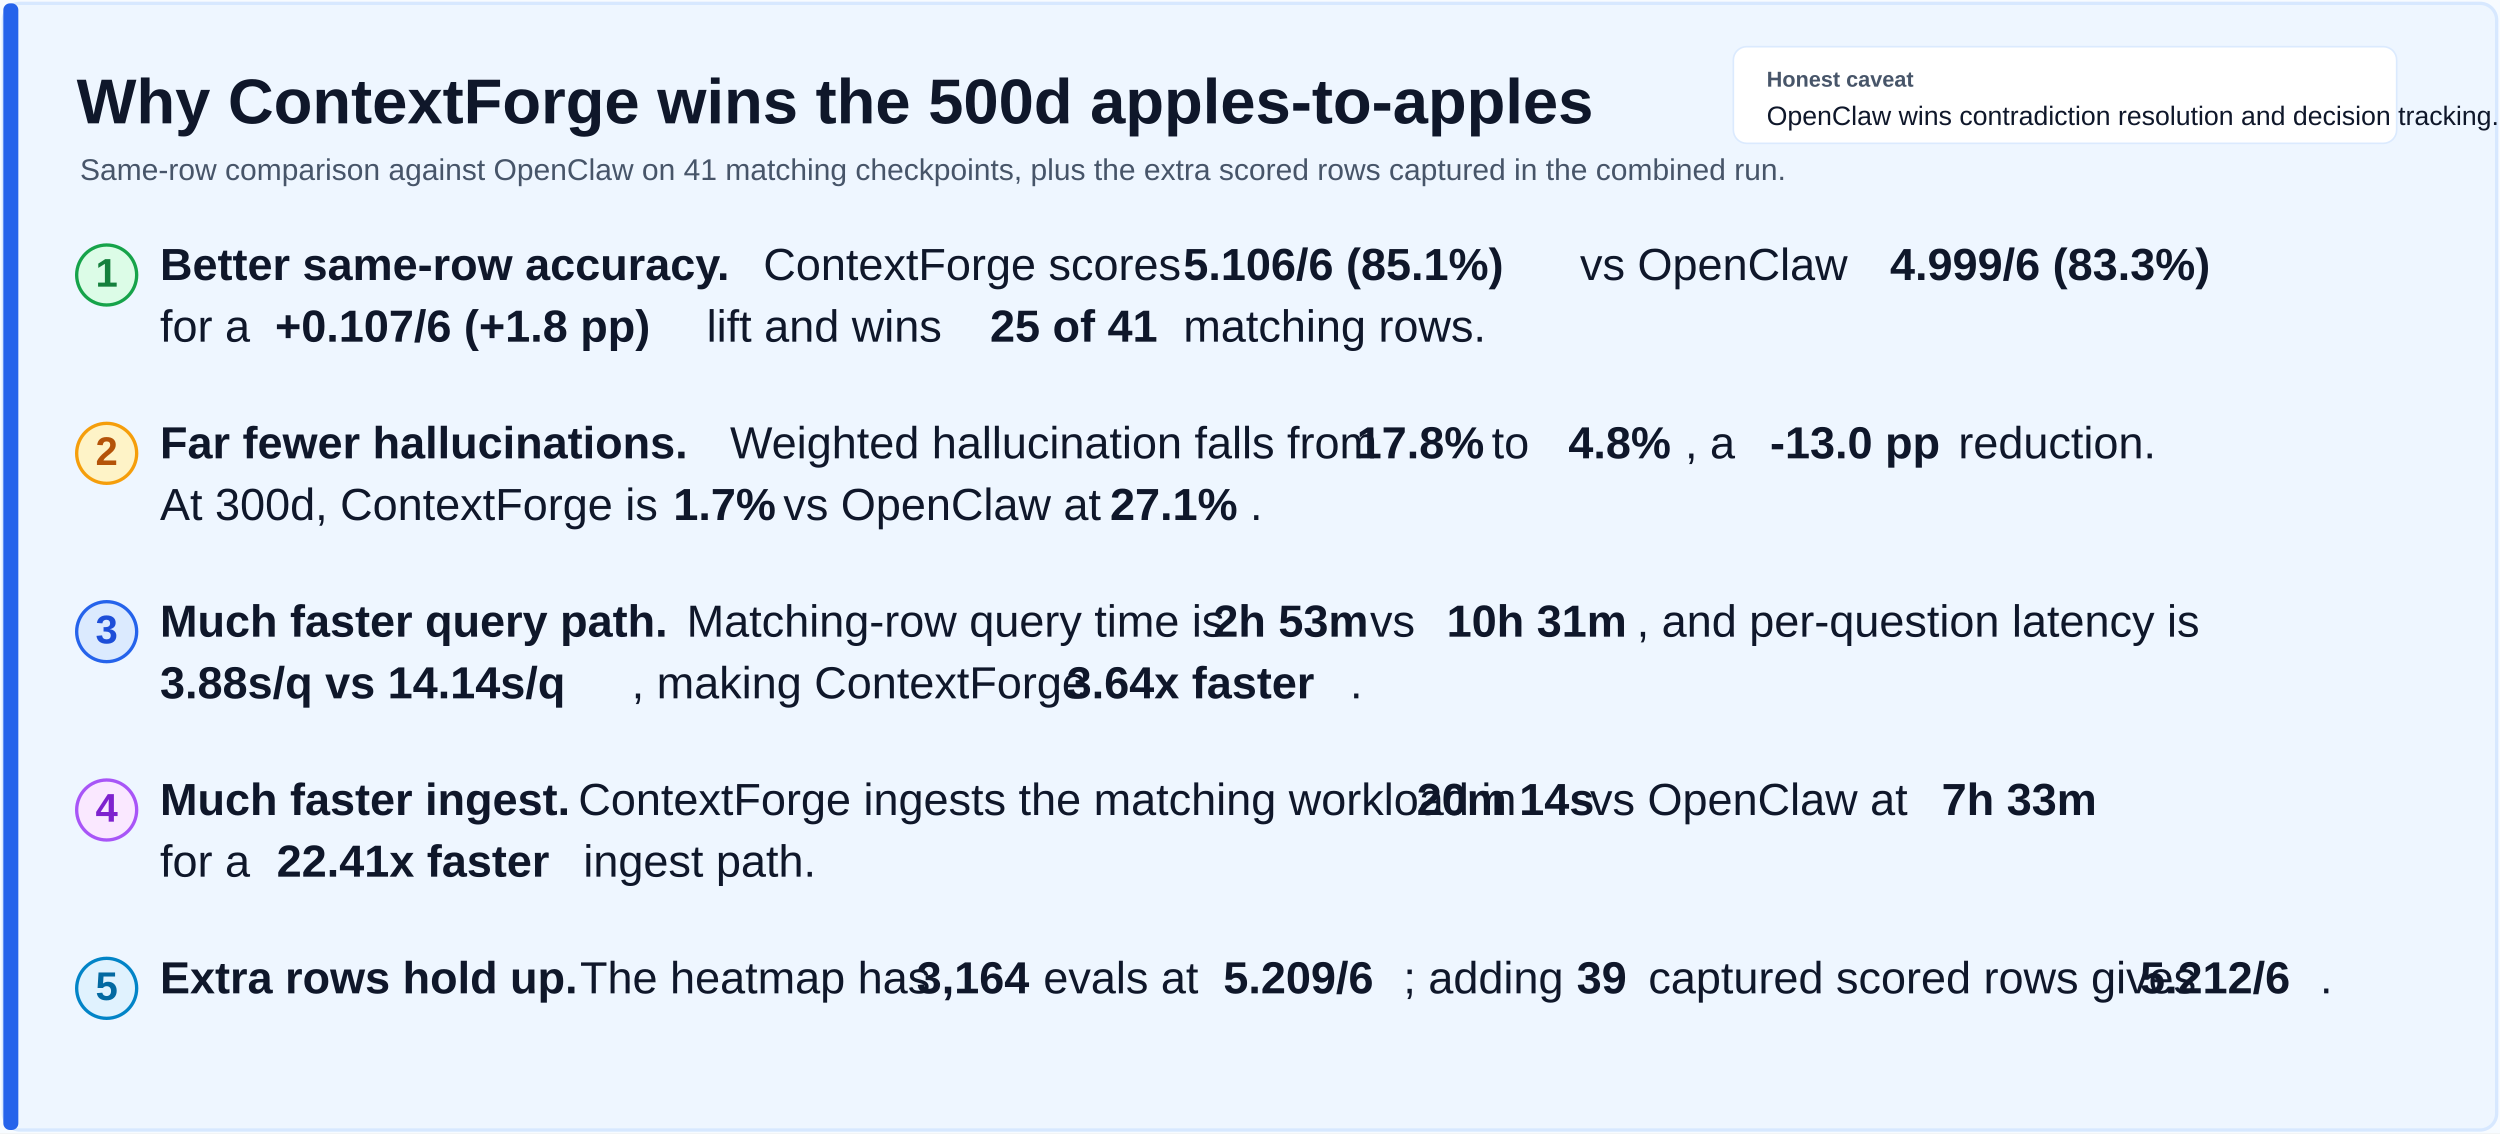
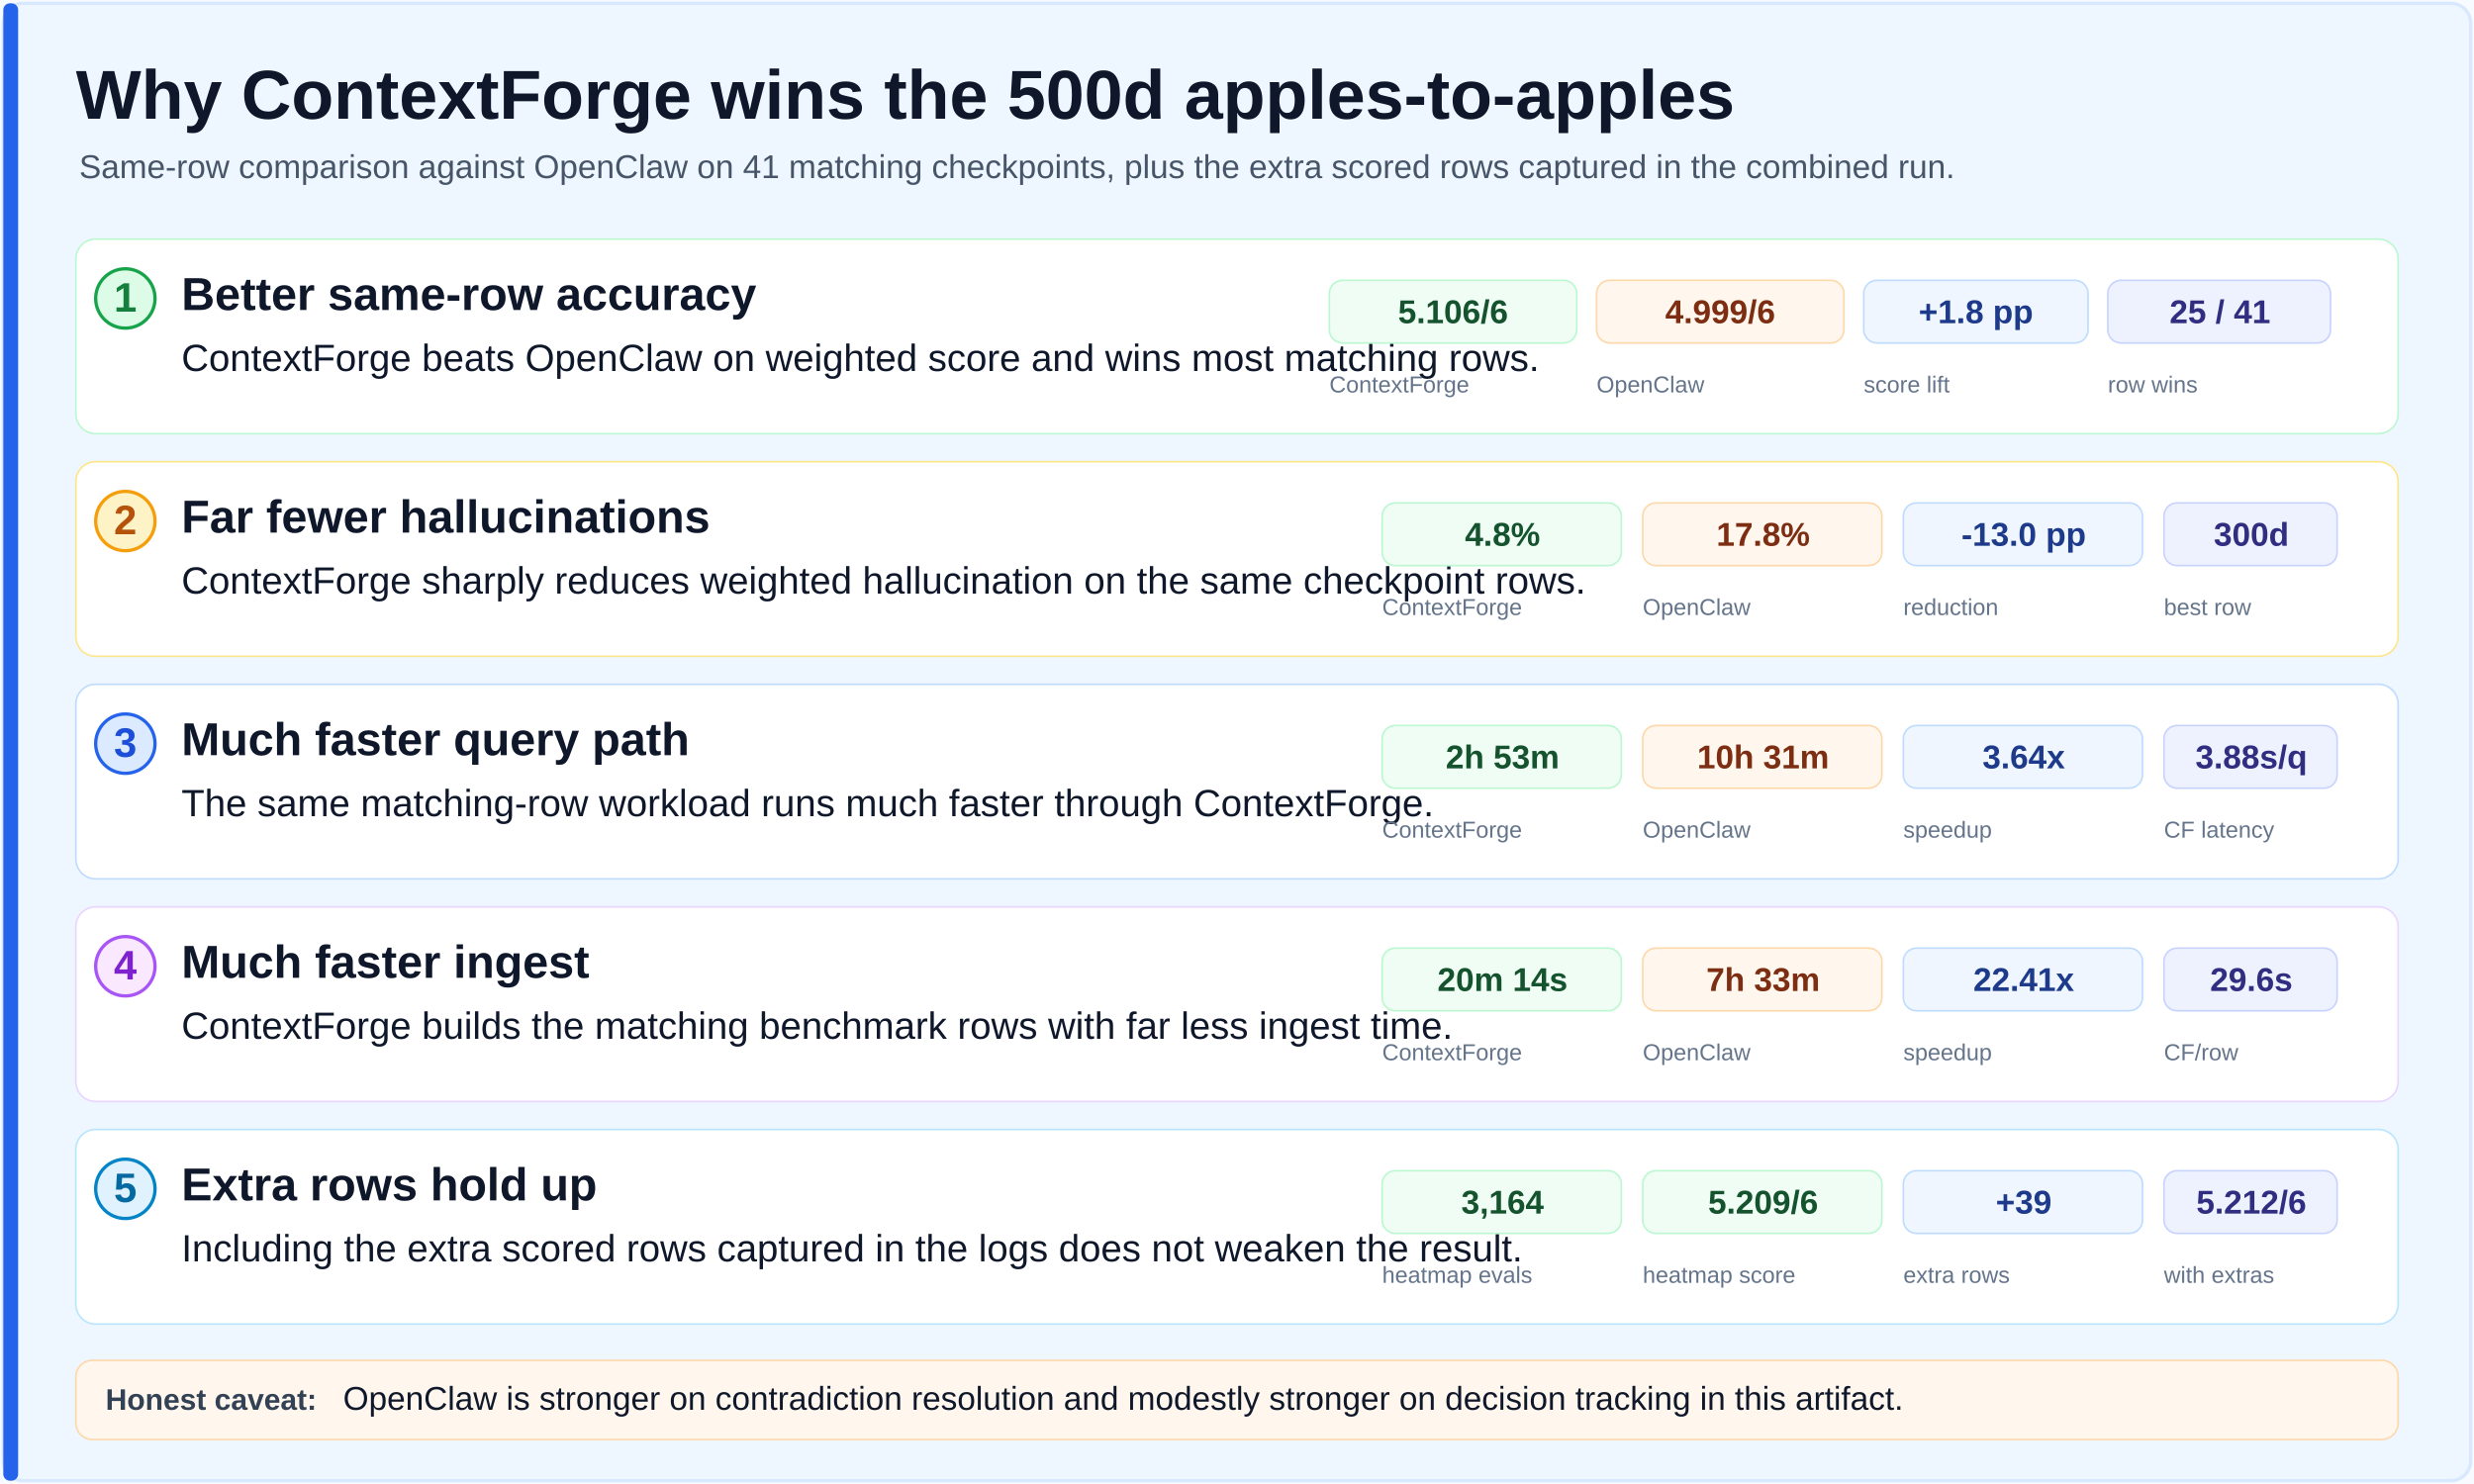
- <svg xmlns="http://www.w3.org/2000/svg" width="1500" height="680" viewBox="0 0 1500 680" role="img" aria-labelledby="title desc">
-   <rect width="1500" height="680" fill="#f7fbff" />
-   <rect x="2" y="2" width="1496" height="676" rx="10" fill="#eef6ff" stroke="#d7e8ff" stroke-width="2" />
-   <rect x="2" y="2" width="9" height="676" rx="4" fill="#2563eb" />
-   <text x="46" y="74" font-family="Arial, Helvetica, sans-serif" font-size="38" font-weight="800" fill="#0f172a">Why ContextForge wins the 500d apples-to-apples</text>
-   <text x="48" y="108" font-family="Arial, Helvetica, sans-serif" font-size="18" fill="#475569">Same-row comparison against OpenClaw on 41 matching checkpoints, plus the extra scored rows captured in the combined run.</text>
-   <g font-family="Arial, Helvetica, sans-serif">
-     <circle cx="64" cy="165" r="18" fill="#dcfce7" stroke="#16a34a" stroke-width="2" />
-     <text x="64" y="172" text-anchor="middle" font-size="24" font-weight="800" fill="#15803d">1</text>
-     <text x="96" y="168" font-size="27" font-weight="800" fill="#0f172a">Better same-row accuracy.</text>
-     <text x="458" y="168" font-size="27" fill="#0f172a">ContextForge scores </text>
-     <text x="710" y="168" font-size="27" font-weight="800" fill="#0f172a">5.106/6 (85.1%)</text>
-     <text x="948" y="168" font-size="27" fill="#0f172a"> vs OpenClaw </text>
-     <text x="1134" y="168" font-size="27" font-weight="800" fill="#0f172a">4.999/6 (83.3%)</text>
-     <text x="96" y="205" font-size="27" fill="#0f172a">for a </text>
-     <text x="165" y="205" font-size="27" font-weight="800" fill="#0f172a">+0.107/6 (+1.8 pp)</text>
-     <text x="424" y="205" font-size="27" fill="#0f172a"> lift and wins </text>
-     <text x="594" y="205" font-size="27" font-weight="800" fill="#0f172a">25 of 41</text>
-     <text x="710" y="205" font-size="27" fill="#0f172a"> matching rows.</text>
-     <circle cx="64" cy="272" r="18" fill="#fef3c7" stroke="#f59e0b" stroke-width="2" />
-     <text x="64" y="279" text-anchor="middle" font-size="24" font-weight="800" fill="#b45309">2</text>
-     <text x="96" y="275" font-size="27" font-weight="800" fill="#0f172a">Far fewer hallucinations.</text>
-     <text x="438" y="275" font-size="27" fill="#0f172a">Weighted hallucination falls from </text>
-     <text x="814" y="275" font-size="27" font-weight="800" fill="#0f172a">17.8%</text>
-     <text x="895" y="275" font-size="27" fill="#0f172a"> to </text>
-     <text x="941" y="275" font-size="27" font-weight="800" fill="#0f172a">4.8%</text>
-     <text x="1011" y="275" font-size="27" fill="#0f172a">, a </text>
-     <text x="1062" y="275" font-size="27" font-weight="800" fill="#0f172a">-13.0 pp</text>
-     <text x="1175" y="275" font-size="27" fill="#0f172a"> reduction.</text>
-     <text x="96" y="312" font-size="27" fill="#0f172a">At 300d, ContextForge is </text>
-     <text x="404" y="312" font-size="27" font-weight="800" fill="#0f172a">1.7%</text>
-     <text x="470" y="312" font-size="27" fill="#0f172a"> vs OpenClaw at </text>
-     <text x="666" y="312" font-size="27" font-weight="800" fill="#0f172a">27.1%</text>
-     <text x="750" y="312" font-size="27" fill="#0f172a">.</text>
-     <circle cx="64" cy="379" r="18" fill="#dbeafe" stroke="#2563eb" stroke-width="2" />
-     <text x="64" y="386" text-anchor="middle" font-size="24" font-weight="800" fill="#1d4ed8">3</text>
-     <text x="96" y="382" font-size="27" font-weight="800" fill="#0f172a">Much faster query path.</text>
-     <text x="412" y="382" font-size="27" fill="#0f172a">Matching-row query time is </text>
-     <text x="728" y="382" font-size="27" font-weight="800" fill="#0f172a">2h 53m</text>
-     <text x="822" y="382" font-size="27" fill="#0f172a"> vs </text>
-     <text x="868" y="382" font-size="27" font-weight="800" fill="#0f172a">10h 31m</text>
-     <text x="982" y="382" font-size="27" fill="#0f172a">, and per-question latency is </text>
-     <text x="96" y="419" font-size="27" font-weight="800" fill="#0f172a">3.88s/q vs 14.14s/q</text>
-     <text x="379" y="419" font-size="27" fill="#0f172a">, making ContextForge </text>
-     <text x="640" y="419" font-size="27" font-weight="800" fill="#0f172a">3.64x faster</text>
-     <text x="810" y="419" font-size="27" fill="#0f172a">.</text>
-     <circle cx="64" cy="486" r="18" fill="#fae8ff" stroke="#a855f7" stroke-width="2" />
-     <text x="64" y="493" text-anchor="middle" font-size="24" font-weight="800" fill="#7e22ce">4</text>
-     <text x="96" y="489" font-size="27" font-weight="800" fill="#0f172a">Much faster ingest.</text>
-     <text x="347" y="489" font-size="27" fill="#0f172a">ContextForge ingests the matching workload in </text>
-     <text x="850" y="489" font-size="27" font-weight="800" fill="#0f172a">20m 14s</text>
-     <text x="954" y="489" font-size="27" fill="#0f172a"> vs OpenClaw at </text>
-     <text x="1165" y="489" font-size="27" font-weight="800" fill="#0f172a">7h 33m</text>
-     <text x="96" y="526" font-size="27" fill="#0f172a">for a </text>
-     <text x="166" y="526" font-size="27" font-weight="800" fill="#0f172a">22.41x faster</text>
-     <text x="350" y="526" font-size="27" fill="#0f172a"> ingest path.</text>
-     <circle cx="64" cy="593" r="18" fill="#e0f2fe" stroke="#0284c7" stroke-width="2" />
-     <text x="64" y="600" text-anchor="middle" font-size="24" font-weight="800" fill="#0369a1">5</text>
-     <text x="96" y="596" font-size="27" font-weight="800" fill="#0f172a">Extra rows hold up.</text>
-     <text x="348" y="596" font-size="27" fill="#0f172a">The heatmap has </text>
-     <text x="550" y="596" font-size="27" font-weight="800" fill="#0f172a">3,164</text>
-     <text x="626" y="596" font-size="27" fill="#0f172a"> evals at </text>
-     <text x="734" y="596" font-size="27" font-weight="800" fill="#0f172a">5.209/6</text>
-     <text x="842" y="596" font-size="27" fill="#0f172a">; adding </text>
-     <text x="946" y="596" font-size="27" font-weight="800" fill="#0f172a">39</text>
-     <text x="989" y="596" font-size="27" fill="#0f172a"> captured scored rows gives </text>
-     <text x="1284" y="596" font-size="27" font-weight="800" fill="#0f172a">5.212/6</text>
-     <text x="1392" y="596" font-size="27" fill="#0f172a">.</text>
+ <svg xmlns="http://www.w3.org/2000/svg" width="1500" height="900" viewBox="0 0 1500 900" role="img" aria-labelledby="title desc">
+   <rect width="1500" height="900" fill="#f7fbff" />
+   <rect x="2" y="2" width="1496" height="896" rx="12" fill="#eef6ff" stroke="#d7e8ff" stroke-width="2" />
+   <rect x="2" y="2" width="9" height="896" rx="4" fill="#2563eb" />
+   <text x="46" y="72" font-family="Arial, Helvetica, sans-serif" font-size="42" font-weight="800" fill="#0f172a">Why ContextForge wins the 500d apples-to-apples</text>
+   <text x="48" y="108" font-family="Arial, Helvetica, sans-serif" font-size="20" fill="#475569">Same-row comparison against OpenClaw on 41 matching checkpoints, plus the extra scored rows captured in the combined run.</text>
+   <g transform="translate(46 145)">
+     <rect x="0" y="0" width="1408" height="118" rx="12" fill="#ffffff" stroke="#bbf7d0" />
+     <circle cx="30" cy="36" r="18" fill="#dcfce7" stroke="#16a34a" stroke-width="2" />
+     <text x="30" y="44" text-anchor="middle" font-family="Arial, Helvetica, sans-serif" font-size="25" font-weight="800" fill="#15803d">1</text>
+     <text x="64" y="43" font-family="Arial, Helvetica, sans-serif" font-size="28" font-weight="800" fill="#0f172a">Better same-row accuracy</text>
+     <text x="64" y="80" font-family="Arial, Helvetica, sans-serif" font-size="23" fill="#0f172a">ContextForge beats OpenClaw on weighted score and wins most matching rows.</text>
+     <rect x="760" y="25" width="150" height="38" rx="8" fill="#f0fdf4" stroke="#bbf7d0" />
+     <text x="835" y="51" text-anchor="middle" font-family="Arial, Helvetica, sans-serif" font-size="20" font-weight="800" fill="#14532d">5.106/6</text>
+     <rect x="922" y="25" width="150" height="38" rx="8" fill="#fff7ed" stroke="#fed7aa" />
+     <text x="997" y="51" text-anchor="middle" font-family="Arial, Helvetica, sans-serif" font-size="20" font-weight="800" fill="#7c2d12">4.999/6</text>
+     <rect x="1084" y="25" width="136" height="38" rx="8" fill="#eff6ff" stroke="#bfdbfe" />
+     <text x="1152" y="51" text-anchor="middle" font-family="Arial, Helvetica, sans-serif" font-size="20" font-weight="800" fill="#1e3a8a">+1.8 pp</text>
+     <rect x="1232" y="25" width="135" height="38" rx="8" fill="#eef2ff" stroke="#c7d2fe" />
+     <text x="1300" y="51" text-anchor="middle" font-family="Arial, Helvetica, sans-serif" font-size="20" font-weight="800" fill="#312e81">25 / 41</text>
+     <text x="760" y="93" font-family="Arial, Helvetica, sans-serif" font-size="14" fill="#64748b">ContextForge</text>
+     <text x="922" y="93" font-family="Arial, Helvetica, sans-serif" font-size="14" fill="#64748b">OpenClaw</text>
+     <text x="1084" y="93" font-family="Arial, Helvetica, sans-serif" font-size="14" fill="#64748b">score lift</text>
+     <text x="1232" y="93" font-family="Arial, Helvetica, sans-serif" font-size="14" fill="#64748b">row wins</text>
  </g>
-   <rect x="1040" y="28" width="398" height="58" rx="8" fill="#ffffff" stroke="#dbeafe" />
-   <text x="1060" y="52" font-family="Arial, Helvetica, sans-serif" font-size="13" font-weight="700" fill="#475569">Honest caveat</text>
-   <text x="1060" y="75" font-family="Arial, Helvetica, sans-serif" font-size="16" fill="#0f172a">OpenClaw wins contradiction resolution and decision tracking.</text>
+   <g transform="translate(46 280)">
+     <rect x="0" y="0" width="1408" height="118" rx="12" fill="#ffffff" stroke="#fde68a" />
+     <circle cx="30" cy="36" r="18" fill="#fef3c7" stroke="#f59e0b" stroke-width="2" />
+     <text x="30" y="44" text-anchor="middle" font-family="Arial, Helvetica, sans-serif" font-size="25" font-weight="800" fill="#b45309">2</text>
+     <text x="64" y="43" font-family="Arial, Helvetica, sans-serif" font-size="28" font-weight="800" fill="#0f172a">Far fewer hallucinations</text>
+     <text x="64" y="80" font-family="Arial, Helvetica, sans-serif" font-size="23" fill="#0f172a">ContextForge sharply reduces weighted hallucination on the same checkpoint rows.</text>
+     <rect x="792" y="25" width="145" height="38" rx="8" fill="#f0fdf4" stroke="#bbf7d0" />
+     <text x="865" y="51" text-anchor="middle" font-family="Arial, Helvetica, sans-serif" font-size="20" font-weight="800" fill="#14532d">4.8%</text>
+     <rect x="950" y="25" width="145" height="38" rx="8" fill="#fff7ed" stroke="#fed7aa" />
+     <text x="1023" y="51" text-anchor="middle" font-family="Arial, Helvetica, sans-serif" font-size="20" font-weight="800" fill="#7c2d12">17.8%</text>
+     <rect x="1108" y="25" width="145" height="38" rx="8" fill="#eff6ff" stroke="#bfdbfe" />
+     <text x="1181" y="51" text-anchor="middle" font-family="Arial, Helvetica, sans-serif" font-size="20" font-weight="800" fill="#1e3a8a">-13.0 pp</text>
+     <rect x="1266" y="25" width="105" height="38" rx="8" fill="#eef2ff" stroke="#c7d2fe" />
+     <text x="1319" y="51" text-anchor="middle" font-family="Arial, Helvetica, sans-serif" font-size="20" font-weight="800" fill="#312e81">300d</text>
+     <text x="792" y="93" font-family="Arial, Helvetica, sans-serif" font-size="14" fill="#64748b">ContextForge</text>
+     <text x="950" y="93" font-family="Arial, Helvetica, sans-serif" font-size="14" fill="#64748b">OpenClaw</text>
+     <text x="1108" y="93" font-family="Arial, Helvetica, sans-serif" font-size="14" fill="#64748b">reduction</text>
+     <text x="1266" y="93" font-family="Arial, Helvetica, sans-serif" font-size="14" fill="#64748b">best row</text>
+   </g>
+   <g transform="translate(46 415)">
+     <rect x="0" y="0" width="1408" height="118" rx="12" fill="#ffffff" stroke="#bfdbfe" />
+     <circle cx="30" cy="36" r="18" fill="#dbeafe" stroke="#2563eb" stroke-width="2" />
+     <text x="30" y="44" text-anchor="middle" font-family="Arial, Helvetica, sans-serif" font-size="25" font-weight="800" fill="#1d4ed8">3</text>
+     <text x="64" y="43" font-family="Arial, Helvetica, sans-serif" font-size="28" font-weight="800" fill="#0f172a">Much faster query path</text>
+     <text x="64" y="80" font-family="Arial, Helvetica, sans-serif" font-size="23" fill="#0f172a">The same matching-row workload runs much faster through ContextForge.</text>
+     <rect x="792" y="25" width="145" height="38" rx="8" fill="#f0fdf4" stroke="#bbf7d0" />
+     <text x="865" y="51" text-anchor="middle" font-family="Arial, Helvetica, sans-serif" font-size="20" font-weight="800" fill="#14532d">2h 53m</text>
+     <rect x="950" y="25" width="145" height="38" rx="8" fill="#fff7ed" stroke="#fed7aa" />
+     <text x="1023" y="51" text-anchor="middle" font-family="Arial, Helvetica, sans-serif" font-size="20" font-weight="800" fill="#7c2d12">10h 31m</text>
+     <rect x="1108" y="25" width="145" height="38" rx="8" fill="#eff6ff" stroke="#bfdbfe" />
+     <text x="1181" y="51" text-anchor="middle" font-family="Arial, Helvetica, sans-serif" font-size="20" font-weight="800" fill="#1e3a8a">3.64x</text>
+     <rect x="1266" y="25" width="105" height="38" rx="8" fill="#eef2ff" stroke="#c7d2fe" />
+     <text x="1319" y="51" text-anchor="middle" font-family="Arial, Helvetica, sans-serif" font-size="20" font-weight="800" fill="#312e81">3.88s/q</text>
+     <text x="792" y="93" font-family="Arial, Helvetica, sans-serif" font-size="14" fill="#64748b">ContextForge</text>
+     <text x="950" y="93" font-family="Arial, Helvetica, sans-serif" font-size="14" fill="#64748b">OpenClaw</text>
+     <text x="1108" y="93" font-family="Arial, Helvetica, sans-serif" font-size="14" fill="#64748b">speedup</text>
+     <text x="1266" y="93" font-family="Arial, Helvetica, sans-serif" font-size="14" fill="#64748b">CF latency</text>
+   </g>
+   <g transform="translate(46 550)">
+     <rect x="0" y="0" width="1408" height="118" rx="12" fill="#ffffff" stroke="#e9d5ff" />
+     <circle cx="30" cy="36" r="18" fill="#fae8ff" stroke="#a855f7" stroke-width="2" />
+     <text x="30" y="44" text-anchor="middle" font-family="Arial, Helvetica, sans-serif" font-size="25" font-weight="800" fill="#7e22ce">4</text>
+     <text x="64" y="43" font-family="Arial, Helvetica, sans-serif" font-size="28" font-weight="800" fill="#0f172a">Much faster ingest</text>
+     <text x="64" y="80" font-family="Arial, Helvetica, sans-serif" font-size="23" fill="#0f172a">ContextForge builds the matching benchmark rows with far less ingest time.</text>
+     <rect x="792" y="25" width="145" height="38" rx="8" fill="#f0fdf4" stroke="#bbf7d0" />
+     <text x="865" y="51" text-anchor="middle" font-family="Arial, Helvetica, sans-serif" font-size="20" font-weight="800" fill="#14532d">20m 14s</text>
+     <rect x="950" y="25" width="145" height="38" rx="8" fill="#fff7ed" stroke="#fed7aa" />
+     <text x="1023" y="51" text-anchor="middle" font-family="Arial, Helvetica, sans-serif" font-size="20" font-weight="800" fill="#7c2d12">7h 33m</text>
+     <rect x="1108" y="25" width="145" height="38" rx="8" fill="#eff6ff" stroke="#bfdbfe" />
+     <text x="1181" y="51" text-anchor="middle" font-family="Arial, Helvetica, sans-serif" font-size="20" font-weight="800" fill="#1e3a8a">22.41x</text>
+     <rect x="1266" y="25" width="105" height="38" rx="8" fill="#eef2ff" stroke="#c7d2fe" />
+     <text x="1319" y="51" text-anchor="middle" font-family="Arial, Helvetica, sans-serif" font-size="20" font-weight="800" fill="#312e81">29.6s</text>
+     <text x="792" y="93" font-family="Arial, Helvetica, sans-serif" font-size="14" fill="#64748b">ContextForge</text>
+     <text x="950" y="93" font-family="Arial, Helvetica, sans-serif" font-size="14" fill="#64748b">OpenClaw</text>
+     <text x="1108" y="93" font-family="Arial, Helvetica, sans-serif" font-size="14" fill="#64748b">speedup</text>
+     <text x="1266" y="93" font-family="Arial, Helvetica, sans-serif" font-size="14" fill="#64748b">CF/row</text>
+   </g>
+   <g transform="translate(46 685)">
+     <rect x="0" y="0" width="1408" height="118" rx="12" fill="#ffffff" stroke="#bae6fd" />
+     <circle cx="30" cy="36" r="18" fill="#e0f2fe" stroke="#0284c7" stroke-width="2" />
+     <text x="30" y="44" text-anchor="middle" font-family="Arial, Helvetica, sans-serif" font-size="25" font-weight="800" fill="#0369a1">5</text>
+     <text x="64" y="43" font-family="Arial, Helvetica, sans-serif" font-size="28" font-weight="800" fill="#0f172a">Extra rows hold up</text>
+     <text x="64" y="80" font-family="Arial, Helvetica, sans-serif" font-size="23" fill="#0f172a">Including the extra scored rows captured in the logs does not weaken the result.</text>
+     <rect x="792" y="25" width="145" height="38" rx="8" fill="#f0fdf4" stroke="#bbf7d0" />
+     <text x="865" y="51" text-anchor="middle" font-family="Arial, Helvetica, sans-serif" font-size="20" font-weight="800" fill="#14532d">3,164</text>
+     <rect x="950" y="25" width="145" height="38" rx="8" fill="#f0fdf4" stroke="#bbf7d0" />
+     <text x="1023" y="51" text-anchor="middle" font-family="Arial, Helvetica, sans-serif" font-size="20" font-weight="800" fill="#14532d">5.209/6</text>
+     <rect x="1108" y="25" width="145" height="38" rx="8" fill="#eff6ff" stroke="#bfdbfe" />
+     <text x="1181" y="51" text-anchor="middle" font-family="Arial, Helvetica, sans-serif" font-size="20" font-weight="800" fill="#1e3a8a">+39</text>
+     <rect x="1266" y="25" width="105" height="38" rx="8" fill="#eef2ff" stroke="#c7d2fe" />
+     <text x="1319" y="51" text-anchor="middle" font-family="Arial, Helvetica, sans-serif" font-size="20" font-weight="800" fill="#312e81">5.212/6</text>
+     <text x="792" y="93" font-family="Arial, Helvetica, sans-serif" font-size="14" fill="#64748b">heatmap evals</text>
+     <text x="950" y="93" font-family="Arial, Helvetica, sans-serif" font-size="14" fill="#64748b">heatmap score</text>
+     <text x="1108" y="93" font-family="Arial, Helvetica, sans-serif" font-size="14" fill="#64748b">extra rows</text>
+     <text x="1266" y="93" font-family="Arial, Helvetica, sans-serif" font-size="14" fill="#64748b">with extras</text>
+   </g>
+   <g transform="translate(46 825)">
+     <rect x="0" y="0" width="1408" height="48" rx="10" fill="#fff7ed" stroke="#fed7aa" />
+     <text x="18" y="30" font-family="Arial, Helvetica, sans-serif" font-size="18" font-weight="800" fill="#334155">Honest caveat:</text>
+     <text x="162" y="30" font-family="Arial, Helvetica, sans-serif" font-size="20" fill="#0f172a">OpenClaw is stronger on contradiction resolution and modestly stronger on decision tracking in this artifact.</text>
+   </g>
</svg>
